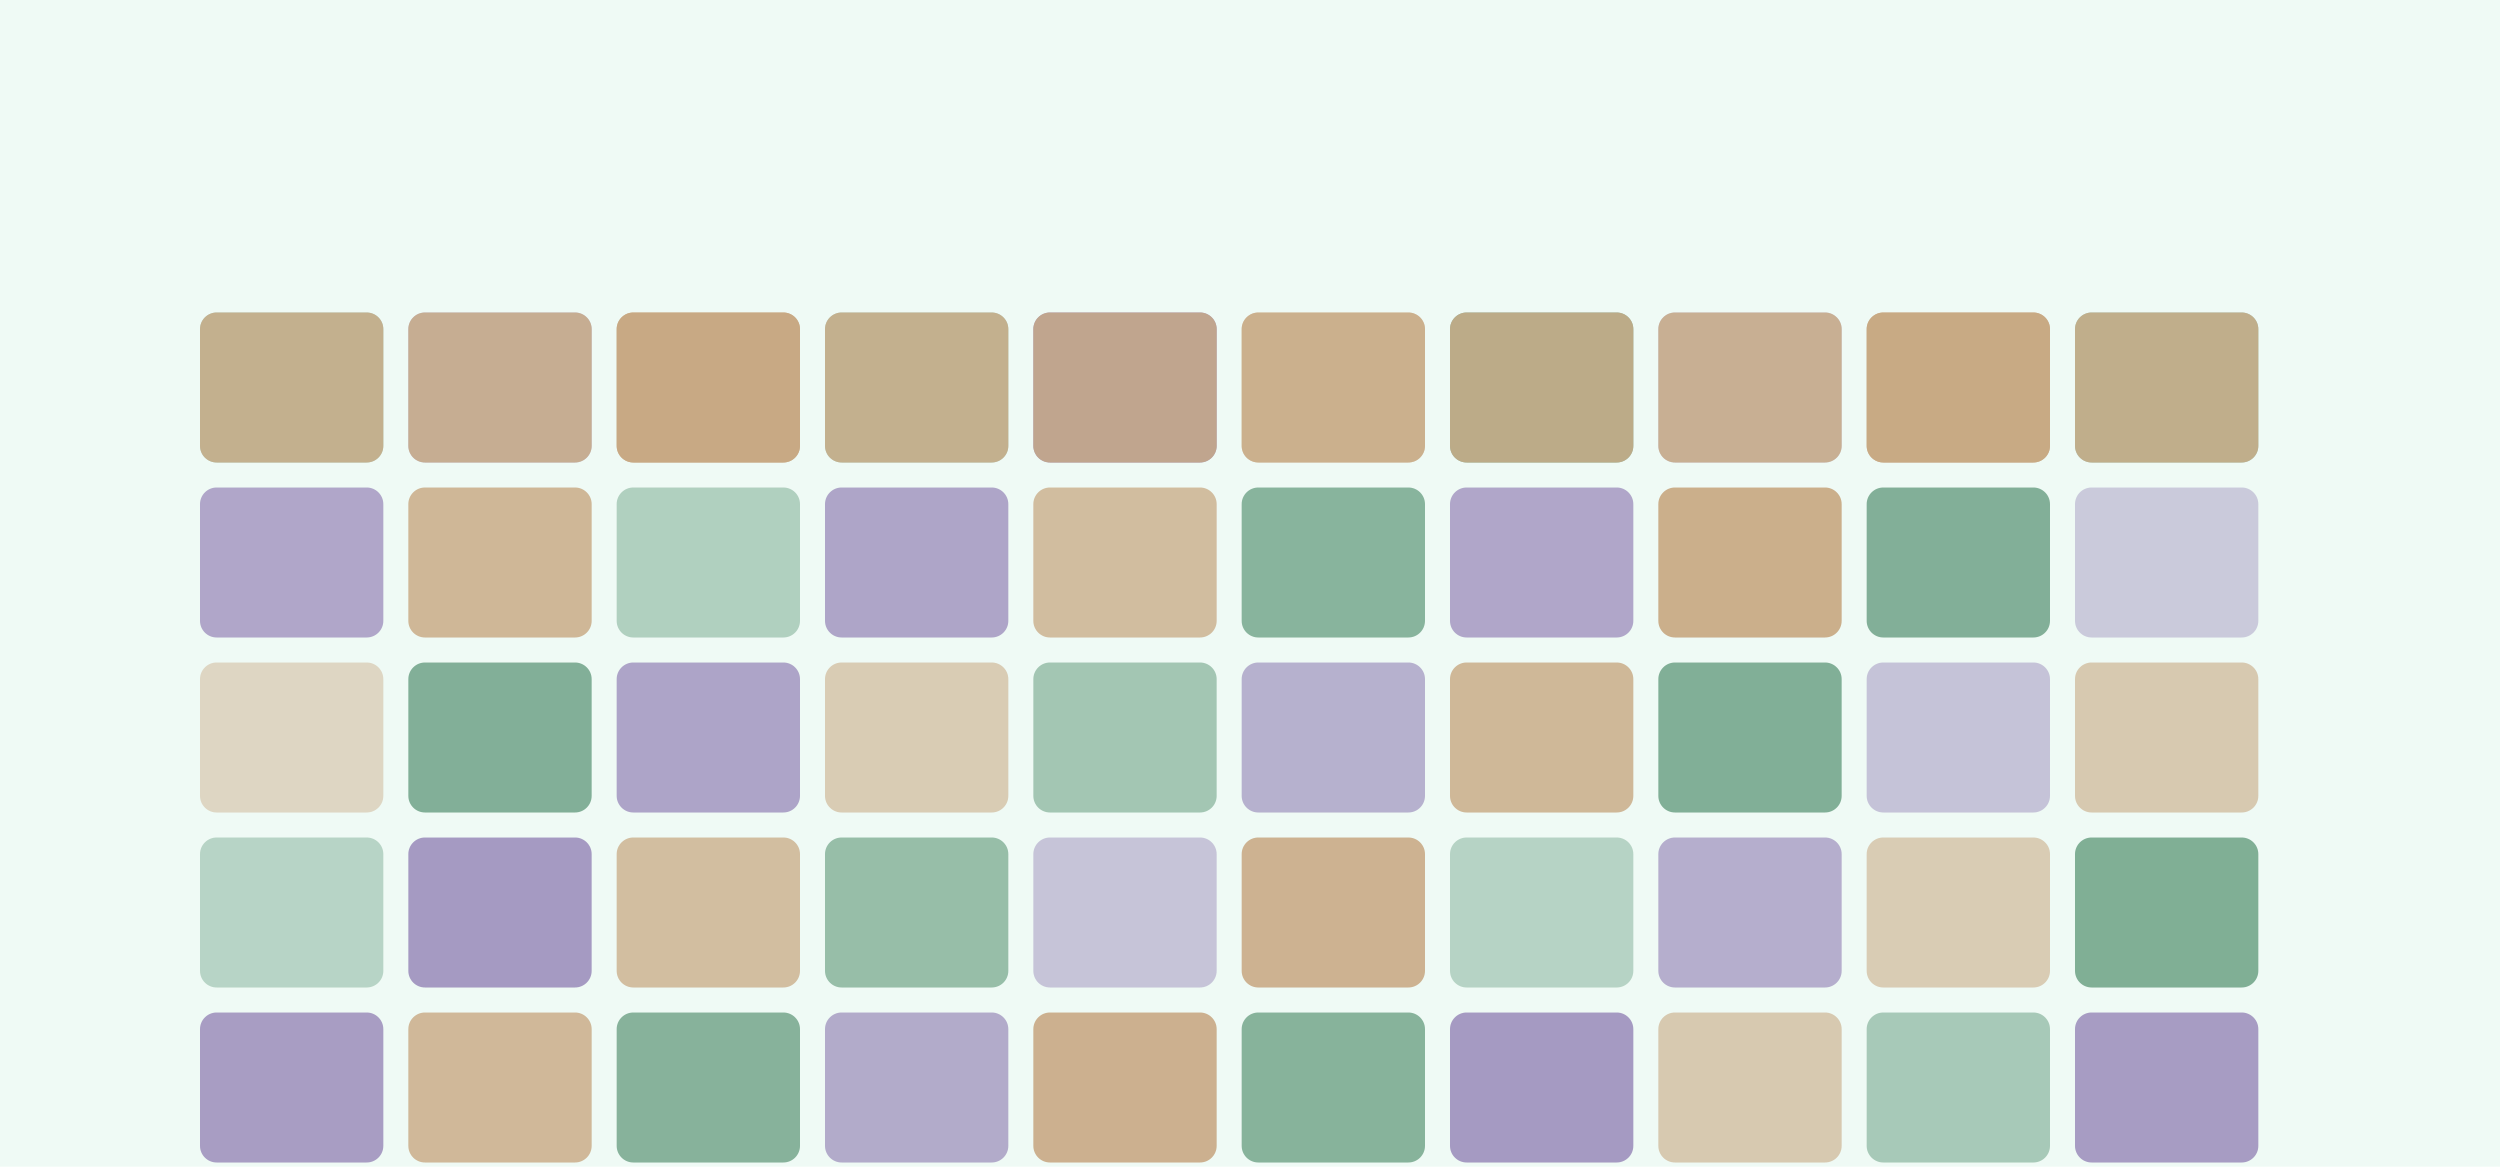
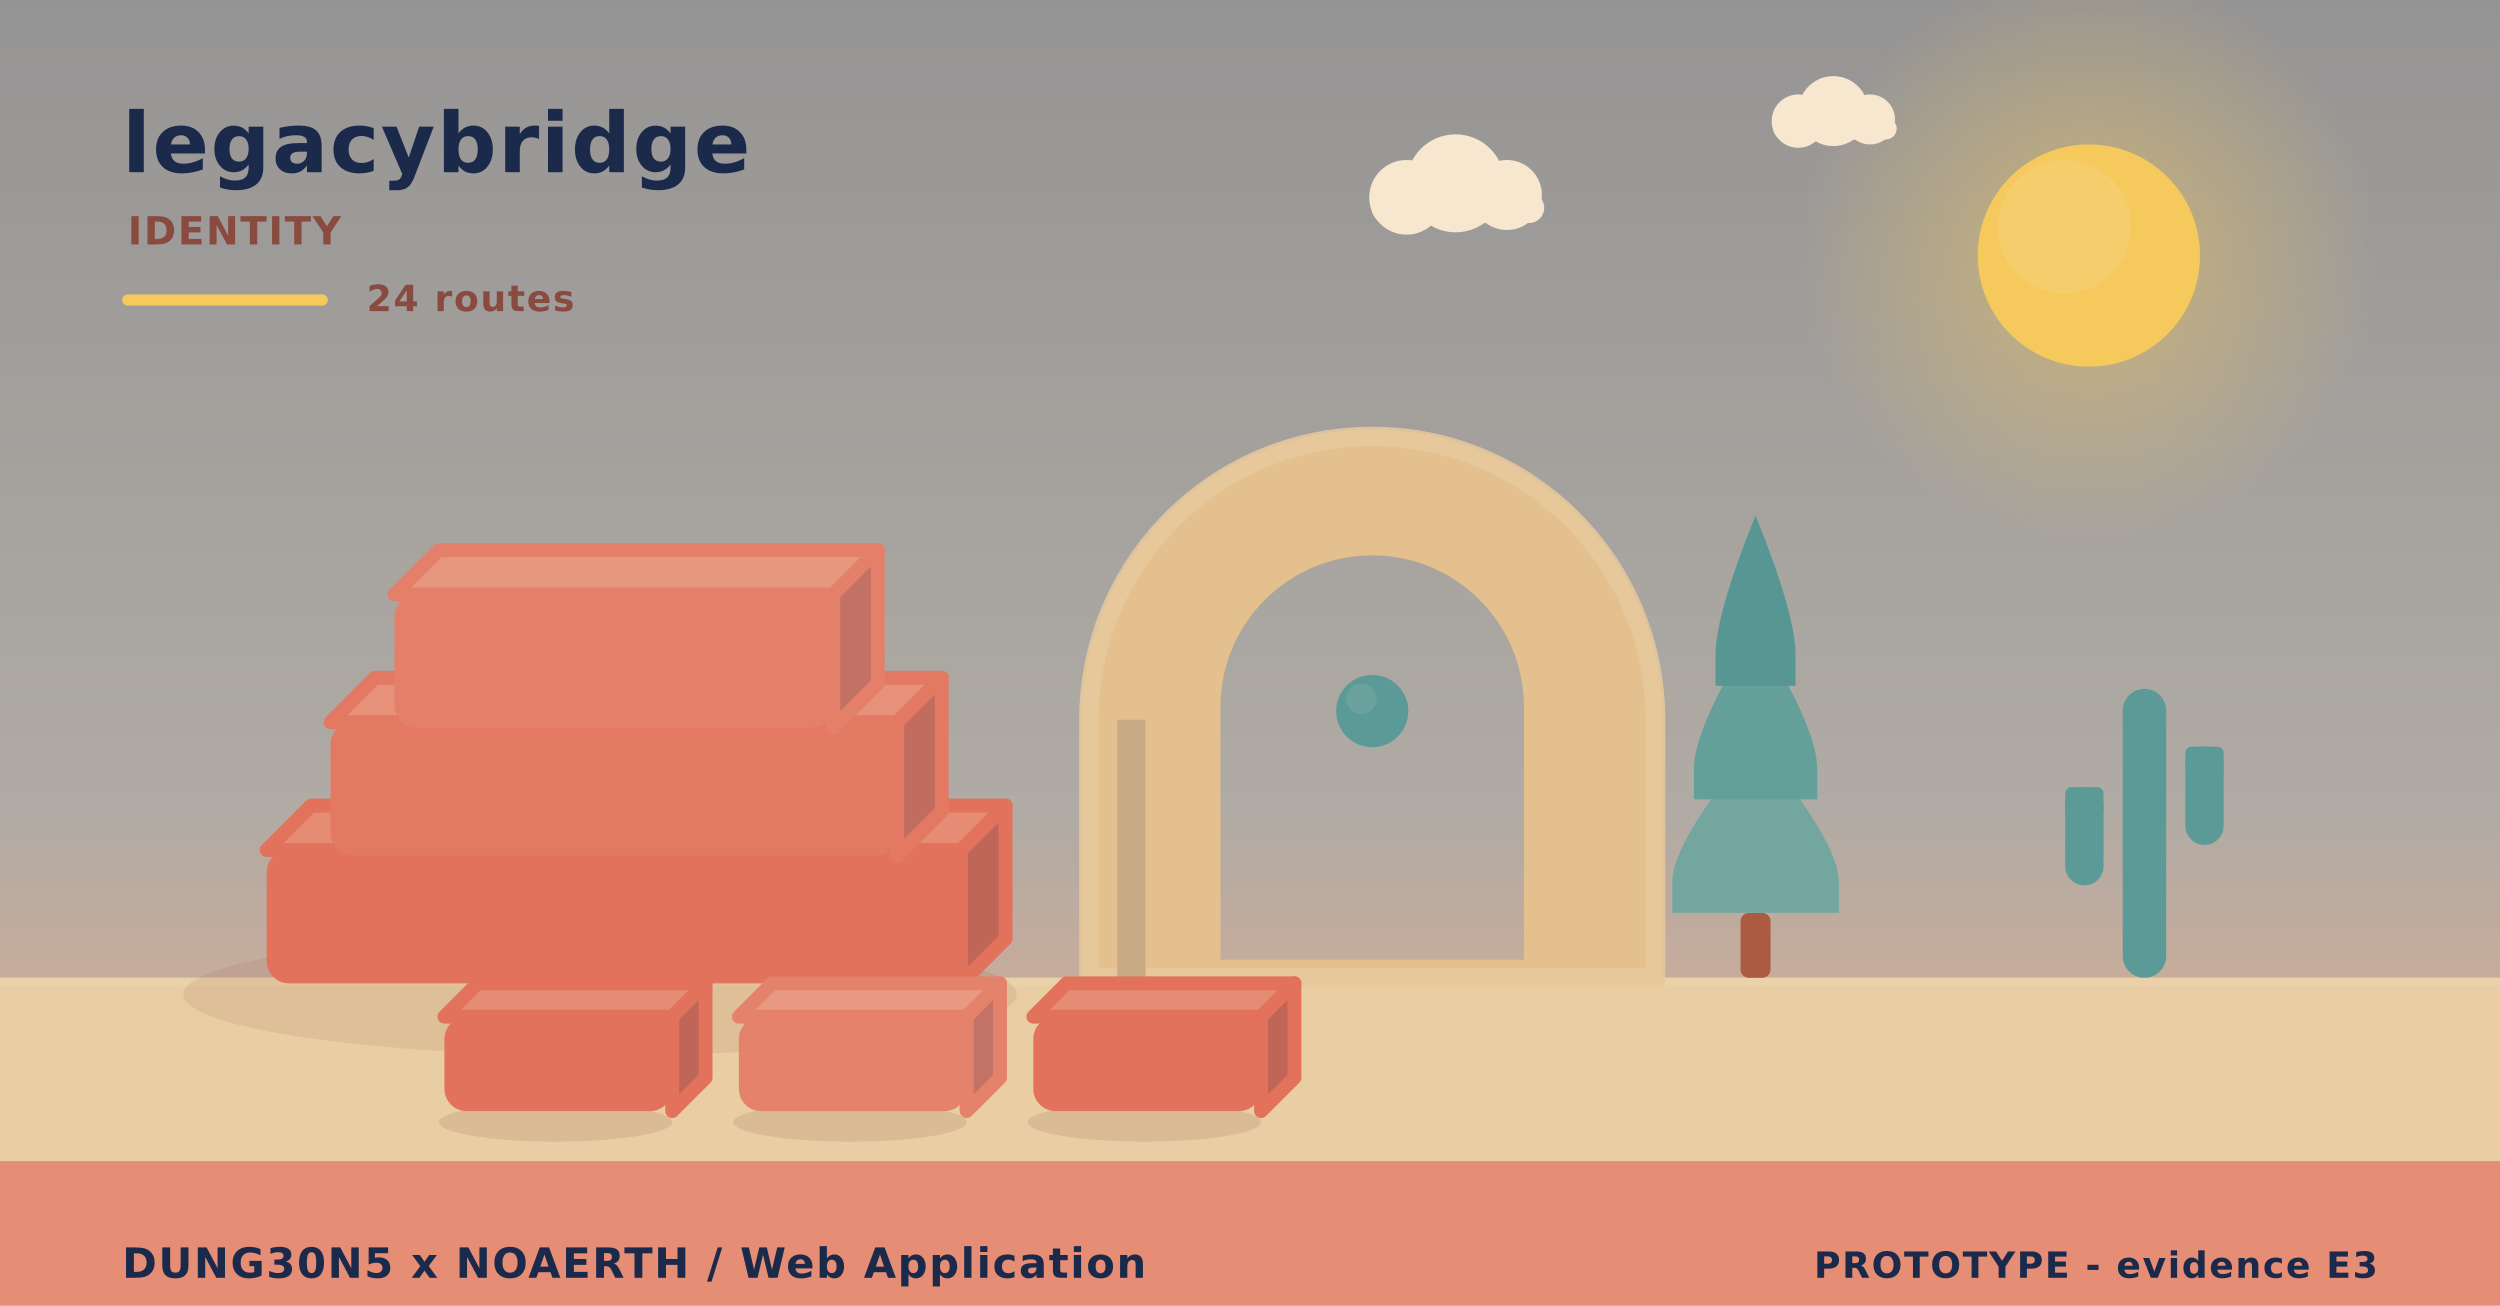
- <svg xmlns="http://www.w3.org/2000/svg" viewBox="0 0 1200 560" width="1200" height="560" role="img" aria-label="legacybridge hero">
-   <rect width="1200" height="560" fill="#effaf5" />
-   <defs>
-     <linearGradient id="gh" x1="0" y1="0" x2="1" y2="1">
-       <stop offset="0%" stop-color="#74a68b" />
-       <stop offset="100%" stop-color="#907eb3" />
-     </linearGradient>
-   </defs>
-   <rect x="96.00" y="150.00" width="88.00" height="72.00" rx="8.00" fill="#74a68b" opacity="0.47" />
-   <rect x="196.00" y="150.00" width="88.00" height="72.00" rx="8.00" fill="#907eb3" opacity="0.45" />
-   <rect x="296.00" y="150.00" width="88.00" height="72.00" rx="8.00" fill="#c7a781" opacity="0.87" />
-   <rect x="396.00" y="150.00" width="88.00" height="72.00" rx="8.00" fill="#74a68b" opacity="0.47" />
-   <rect x="496.00" y="150.00" width="88.00" height="72.00" rx="8.00" fill="#907eb3" opacity="0.77" />
-   <rect x="596.00" y="150.00" width="88.00" height="72.00" rx="8.00" fill="#c7a781" opacity="0.47" />
-   <rect x="696.00" y="150.00" width="88.00" height="72.00" rx="8.00" fill="#74a68b" opacity="0.77" />
-   <rect x="796.00" y="150.00" width="88.00" height="72.00" rx="8.00" fill="#907eb3" opacity="0.36" />
-   <rect x="896.00" y="150.00" width="88.00" height="72.00" rx="8.00" fill="#c7a781" opacity="0.85" />
-   <rect x="996.00" y="150.00" width="88.00" height="72.00" rx="8.00" fill="#74a68b" opacity="0.59" />
-   <rect x="96.00" y="234.00" width="88.00" height="72.00" rx="8.00" fill="#907eb3" opacity="0.67" />
-   <rect x="196.00" y="234.00" width="88.00" height="72.00" rx="8.00" fill="#c7a781" opacity="0.81" />
-   <rect x="296.00" y="234.00" width="88.00" height="72.00" rx="8.00" fill="#74a68b" opacity="0.51" />
-   <rect x="396.00" y="234.00" width="88.00" height="72.00" rx="8.00" fill="#907eb3" opacity="0.68" />
-   <rect x="496.00" y="234.00" width="88.00" height="72.00" rx="8.00" fill="#c7a781" opacity="0.74" />
-   <rect x="596.00" y="234.00" width="88.00" height="72.00" rx="8.00" fill="#74a68b" opacity="0.83" />
-   <rect x="696.00" y="234.00" width="88.00" height="72.00" rx="8.00" fill="#907eb3" opacity="0.67" />
-   <rect x="796.00" y="234.00" width="88.00" height="72.00" rx="8.00" fill="#c7a781" opacity="0.91" />
-   <rect x="896.00" y="234.00" width="88.00" height="72.00" rx="8.00" fill="#74a68b" opacity="0.88" />
-   <rect x="996.00" y="234.00" width="88.00" height="72.00" rx="8.00" fill="#907eb3" opacity="0.39" />
-   <rect x="96.00" y="318.00" width="88.00" height="72.00" rx="8.00" fill="#c7a781" opacity="0.43" />
-   <rect x="196.00" y="318.00" width="88.00" height="72.00" rx="8.00" fill="#74a68b" opacity="0.88" />
-   <rect x="296.00" y="318.00" width="88.00" height="72.00" rx="8.00" fill="#907eb3" opacity="0.69" />
-   <rect x="396.00" y="318.00" width="88.00" height="72.00" rx="8.00" fill="#c7a781" opacity="0.56" />
-   <rect x="496.00" y="318.00" width="88.00" height="72.00" rx="8.00" fill="#74a68b" opacity="0.62" />
-   <rect x="596.00" y="318.00" width="88.00" height="72.00" rx="8.00" fill="#907eb3" opacity="0.59" />
-   <rect x="696.00" y="318.00" width="88.00" height="72.00" rx="8.00" fill="#c7a781" opacity="0.80" />
-   <rect x="796.00" y="318.00" width="88.00" height="72.00" rx="8.00" fill="#74a68b" opacity="0.89" />
-   <rect x="896.00" y="318.00" width="88.00" height="72.00" rx="8.00" fill="#907eb3" opacity="0.44" />
-   <rect x="996.00" y="318.00" width="88.00" height="72.00" rx="8.00" fill="#c7a781" opacity="0.59" />
-   <rect x="96.00" y="402.00" width="88.00" height="72.00" rx="8.00" fill="#74a68b" opacity="0.45" />
-   <rect x="196.00" y="402.00" width="88.00" height="72.00" rx="8.00" fill="#907eb3" opacity="0.77" />
-   <rect x="296.00" y="402.00" width="88.00" height="72.00" rx="8.00" fill="#c7a781" opacity="0.73" />
-   <rect x="396.00" y="402.00" width="88.00" height="72.00" rx="8.00" fill="#74a68b" opacity="0.72" />
-   <rect x="496.00" y="402.00" width="88.00" height="72.00" rx="8.00" fill="#907eb3" opacity="0.43" />
-   <rect x="596.00" y="402.00" width="88.00" height="72.00" rx="8.00" fill="#c7a781" opacity="0.86" />
-   <rect x="696.00" y="402.00" width="88.00" height="72.00" rx="8.00" fill="#74a68b" opacity="0.46" />
-   <rect x="796.00" y="402.00" width="88.00" height="72.00" rx="8.00" fill="#907eb3" opacity="0.61" />
-   <rect x="896.00" y="402.00" width="88.00" height="72.00" rx="8.00" fill="#c7a781" opacity="0.56" />
-   <rect x="996.00" y="402.00" width="88.00" height="72.00" rx="8.00" fill="#74a68b" opacity="0.90" />
-   <rect x="96.00" y="486.00" width="88.00" height="72.00" rx="8.00" fill="#907eb3" opacity="0.75" />
-   <rect x="196.00" y="486.00" width="88.00" height="72.00" rx="8.00" fill="#c7a781" opacity="0.79" />
-   <rect x="296.00" y="486.00" width="88.00" height="72.00" rx="8.00" fill="#74a68b" opacity="0.85" />
-   <rect x="396.00" y="486.00" width="88.00" height="72.00" rx="8.00" fill="#907eb3" opacity="0.64" />
-   <rect x="496.00" y="486.00" width="88.00" height="72.00" rx="8.00" fill="#c7a781" opacity="0.88" />
-   <rect x="596.00" y="486.00" width="88.00" height="72.00" rx="8.00" fill="#74a68b" opacity="0.84" />
-   <rect x="696.00" y="486.00" width="88.00" height="72.00" rx="8.00" fill="#907eb3" opacity="0.77" />
-   <rect x="796.00" y="486.00" width="88.00" height="72.00" rx="8.00" fill="#c7a781" opacity="0.59" />
-   <rect x="896.00" y="486.00" width="88.00" height="72.00" rx="8.00" fill="#74a68b" opacity="0.58" />
-   <rect x="996.00" y="486.00" width="88.00" height="72.00" rx="8.00" fill="#907eb3" opacity="0.76" />
+ <svg xmlns="http://www.w3.org/2000/svg" width="900" height="470" viewBox="0 0 900 470" role="img" aria-label="legacybridge - identity">
+   <linearGradient id="skyh" x1="0" y1="0" x2="0" y2="1">
+     <stop offset="0" stop-color="#959494" />
+     <stop offset="0.62" stop-color="#b0aba4" />
+     <stop offset="1" stop-color="#f3ad8a" />
+   </linearGradient>
+   <rect width="900" height="470" fill="url(#skyh)" />
+   <radialGradient id="sunh">
+     <stop offset="0.35" stop-color="#f5c95c" stop-opacity="0.34" />
+     <stop offset="1" stop-color="#f5c95c" stop-opacity="0" />
+   </radialGradient>
+   <circle cx="752" cy="92" r="104" fill="url(#sunh)" />
+   <circle cx="752" cy="92" r="40" fill="#f5c95c" />
+   <circle cx="743.2" cy="81.6" r="24" fill="#f5d27e" opacity="0.5" />
  <g>
-     <rect x="96.00" y="150.00" width="88.00" height="72.00" rx="8.00" fill="#c7a781" opacity="0.80" />
-     <animate attributeName="opacity" values="0.25;1.0;0.25" dur="9.333s" begin="1.59s" repeatCount="indefinite" />
+     <circle cx="524" cy="66" r="17.64" fill="#f6e7ce" />
+     <circle cx="506.36" cy="71.04" r="13.44" fill="#f6e7ce" />
+     <circle cx="542.48" cy="70.2" r="12.6" fill="#f6e7ce" />
+     <rect x="493.76" y="69.36" width="62.16" height="10.92" rx="5.46" fill="#f6e7ce" />
+     <animateTransform attributeName="transform" type="translate" values="0 0;24 0;0 0" dur="36s" begin="0s" repeatCount="indefinite" />
  </g>
  <g>
-     <rect x="196.00" y="150.00" width="88.00" height="72.00" rx="8.00" fill="#c7a781" opacity="0.80" />
-     <animate attributeName="opacity" values="0.25;1.0;0.25" dur="9.333s" begin="1.91s" repeatCount="indefinite" />
+     <circle cx="660" cy="40" r="12.6" fill="#f6e7ce" />
+     <circle cx="647.4" cy="43.6" r="9.6" fill="#f6e7ce" />
+     <circle cx="673.2" cy="43" r="9" fill="#f6e7ce" />
+     <rect x="638.4" y="42.4" width="44.4" height="7.8" rx="3.9" fill="#f6e7ce" />
+     <animateTransform attributeName="transform" type="translate" values="0 0;-18 0;0 0" dur="46s" begin="3s" repeatCount="indefinite" />
+   </g>
+   <rect x="0" y="352" width="900" height="118" fill="#e9cda3" />
+   <rect x="0" y="352" width="900" height="3" fill="#ebd1a9" />
+   <text x="44" y="62" font-family="Verdana,DejaVu Sans,sans-serif" font-size="30" font-weight="700" letter-spacing="0.6" fill="#1b2a4a" text-anchor="start">legacybridge</text>
+   <text x="46" y="88" font-family="Verdana,DejaVu Sans,sans-serif" font-size="14" font-weight="700" letter-spacing="0.6" fill="#894b3f" text-anchor="start">IDENTITY</text>
+   <rect x="44" y="106" width="74" height="4" rx="2" fill="#f5c95c" />
+   <text x="132" y="112" font-family="Verdana,DejaVu Sans,sans-serif" font-size="13" font-weight="700" letter-spacing="0.6" fill="#894b3f" text-anchor="start">24 routes</text>
+   <ellipse cx="216" cy="358" rx="150" ry="22" fill="rgba(138,90,68,0.11)" />
+   <g>
+     <path d="M96,306 L346,306 L362,290 L112,290 Z" fill="#e68c74" stroke="#e2725b" stroke-width="5" stroke-linejoin="round" />
+     <path d="M346,306 L362,290 L362,338 L346,354 Z" fill="#c06658" stroke="#e2725b" stroke-width="5" stroke-linejoin="round" />
+     <rect x="96" y="306" width="250" height="48" rx="8" fill="#e2725b" />
+     <animateTransform attributeName="transform" type="translate" values="0 10;0 0" dur="0.9s" begin="0s" fill="freeze" />
  </g>
  <g>
-     <rect x="296.00" y="150.00" width="88.00" height="72.00" rx="8.00" fill="#c7a781" opacity="0.80" />
-     <animate attributeName="opacity" values="0.25;1.0;0.25" dur="9.333s" begin="2.23s" repeatCount="indefinite" />
+     <path d="M119,260 L323,260 L339,244 L135,244 Z" fill="#e7917a" stroke="#e37962" stroke-width="5" stroke-linejoin="round" />
+     <path d="M323,260 L339,244 L339,292 L323,308 Z" fill="#c16c5e" stroke="#e37962" stroke-width="5" stroke-linejoin="round" />
+     <rect x="119" y="260" width="204" height="48" rx="8" fill="#e37962" />
+     <animateTransform attributeName="transform" type="translate" values="0 10;0 0" dur="0.9s" begin="0.28s" fill="freeze" />
  </g>
  <g>
-     <rect x="396.00" y="150.00" width="88.00" height="72.00" rx="8.00" fill="#c7a781" opacity="0.80" />
-     <animate attributeName="opacity" values="0.25;1.0;0.25" dur="9.333s" begin="2.55s" repeatCount="indefinite" />
+     <path d="M142,214 L300,214 L316,198 L158,198 Z" fill="#e8977f" stroke="#e48069" stroke-width="5" stroke-linejoin="round" />
+     <path d="M300,214 L316,198 L316,246 L300,262 Z" fill="#c27164" stroke="#e48069" stroke-width="5" stroke-linejoin="round" />
+     <rect x="142" y="214" width="158" height="48" rx="8" fill="#e48069" />
+     <animateTransform attributeName="transform" type="translate" values="0 10;0 0" dur="0.9s" begin="0.56s" fill="freeze" />
  </g>
+   <path d="M392,352 L392,259.12 A102,102 0 0 1 596,259.12 L596,352 Z M436.88,348 L436.88,254.55 A57.12,57.12 0 0 1 551.12,254.55 L551.12,348 Z" fill="#e3c08d" fill-rule="evenodd" stroke="#e3c08d" stroke-width="5" stroke-linejoin="round" />
+   <path d="M392,352 L392,259.12 A102,102 0 0 1 596,259.12 L596,352 Z" fill="none" stroke="#e8c99d" stroke-width="7" stroke-linecap="round" opacity="0.85" />
+   <rect x="402.2" y="259.12" width="10.2" height="92.88" fill="#c7ab84" />
  <g>
-     <rect x="496.00" y="150.00" width="88.00" height="72.00" rx="8.00" fill="#c7a781" opacity="0.80" />
-     <animate attributeName="opacity" values="0.25;1.0;0.25" dur="9.333s" begin="2.87s" repeatCount="indefinite" />
+     <circle cx="494" cy="256" r="13" fill="#5b9a97" />
+     <circle cx="490.1" cy="251.58" r="5.46" fill="#7aa9a2" opacity="0.55" />
+     <animate attributeName="opacity" values="0.78;1;0.78" dur="5.2s" begin="0s" repeatCount="indefinite" />
  </g>
+   <rect x="626.6" y="328.64" width="10.8" height="23.36" rx="3" fill="#ac5b43" />
+   <path d="M632,267.32 Q602,302.89 602,317.6 Q602,328.64 602,328.64 L662,328.64 Q662,328.64 662,317.6 Q662,302.89 632,267.32 Z" fill="#74a6a0" />
+   <path d="M632,226.44 Q609.8,262.01 609.8,276.72 Q609.8,287.76 609.8,287.76 L654.2,287.76 Q654.2,287.76 654.2,276.72 Q654.2,262.01 632,226.44 Z" fill="#649f9a" />
+   <path d="M632,185.56 Q617.6,221.13 617.6,235.84 Q617.6,246.88 617.6,246.88 L646.4,246.88 Q646.4,246.88 646.4,235.84 Q646.4,221.13 632,185.56 Z" fill="#589694" />
+   <rect x="764.18" y="248" width="15.64" height="104" rx="7.82" fill="#5b9a97" />
+   <rect x="743.48" y="283.36" width="13.8" height="35.36" rx="6.9" fill="#5b9a97" />
+   <rect x="743.48" y="283.36" width="13.8" height="10.4" rx="2.3" fill="#5b9a97" />
+   <rect x="786.72" y="268.8" width="13.8" height="35.36" rx="6.9" fill="#5b9a97" />
+   <rect x="786.72" y="268.8" width="13.8" height="10.4" rx="2.3" fill="#5b9a97" />
+   <ellipse cx="200" cy="404" rx="42" ry="7" fill="rgba(138,90,68,0.15)" />
  <g>
-     <rect x="596.00" y="150.00" width="88.00" height="72.00" rx="8.00" fill="#c7a781" opacity="0.80" />
-     <animate attributeName="opacity" values="0.25;1.0;0.25" dur="9.333s" begin="3.19s" repeatCount="indefinite" />
+     <path d="M160,366 L242,366 L254,354 L172,354 Z" fill="#e68c74" stroke="#e2725b" stroke-width="5" stroke-linejoin="round" />
+     <path d="M242,366 L254,354 L254,388 L242,400 Z" fill="#c06658" stroke="#e2725b" stroke-width="5" stroke-linejoin="round" />
+     <rect x="160" y="366" width="82" height="34" rx="8" fill="#e2725b" />
+     <animateTransform attributeName="transform" type="translate" values="0 10;0 0" dur="0.7s" begin="0.8s" fill="freeze" />
  </g>
+   <ellipse cx="306" cy="404" rx="42" ry="7" fill="rgba(138,90,68,0.15)" />
  <g>
-     <rect x="696.00" y="150.00" width="88.00" height="72.00" rx="8.00" fill="#c7a781" opacity="0.80" />
-     <animate attributeName="opacity" values="0.25;1.0;0.25" dur="9.333s" begin="3.51s" repeatCount="indefinite" />
+     <path d="M266,366 L348,366 L360,354 L278,354 Z" fill="#e99881" stroke="#e5826b" stroke-width="5" stroke-linejoin="round" />
+     <path d="M348,366 L360,354 L360,388 L348,400 Z" fill="#c37365" stroke="#e5826b" stroke-width="5" stroke-linejoin="round" />
+     <rect x="266" y="366" width="82" height="34" rx="8" fill="#e5826b" />
+     <animateTransform attributeName="transform" type="translate" values="0 10;0 0" dur="0.7s" begin="0.95s" fill="freeze" />
  </g>
+   <ellipse cx="412" cy="404" rx="42" ry="7" fill="rgba(138,90,68,0.15)" />
  <g>
-     <rect x="796.00" y="150.00" width="88.00" height="72.00" rx="8.00" fill="#c7a781" opacity="0.80" />
-     <animate attributeName="opacity" values="0.25;1.0;0.25" dur="9.333s" begin="3.83s" repeatCount="indefinite" />
+     <path d="M372,366 L454,366 L466,354 L384,354 Z" fill="#e68c74" stroke="#e2725b" stroke-width="5" stroke-linejoin="round" />
+     <path d="M454,366 L466,354 L466,388 L454,400 Z" fill="#c06658" stroke="#e2725b" stroke-width="5" stroke-linejoin="round" />
+     <rect x="372" y="366" width="82" height="34" rx="8" fill="#e2725b" />
+     <animateTransform attributeName="transform" type="translate" values="0 10;0 0" dur="0.7s" begin="1.1s" fill="freeze" />
  </g>
-   <g>
-     <rect x="896.00" y="150.00" width="88.00" height="72.00" rx="8.00" fill="#c7a781" opacity="0.80" />
-     <animate attributeName="opacity" values="0.25;1.0;0.25" dur="9.333s" begin="4.15s" repeatCount="indefinite" />
-   </g>
-   <g>
-     <rect x="996.00" y="150.00" width="88.00" height="72.00" rx="8.00" fill="#c7a781" opacity="0.80" />
-     <animate attributeName="opacity" values="0.25;1.0;0.25" dur="9.333s" begin="4.47s" repeatCount="indefinite" />
-   </g>
+   <rect x="0" y="418" width="900" height="52" rx="0" fill="#e68972" opacity="0.94" />
+   <text x="44" y="460" font-family="Verdana,DejaVu Sans,sans-serif" font-size="15" font-weight="700" letter-spacing="0.6" fill="#1b2a4a" text-anchor="start">DUNG30N5 x NOAERTH  /  Web Application</text>
+   <text x="856" y="460" font-family="Verdana,DejaVu Sans,sans-serif" font-size="13" font-weight="700" letter-spacing="0.6" fill="#1b2a4a" text-anchor="end">PROTOTYPE  -  evidence E3</text>
</svg>
